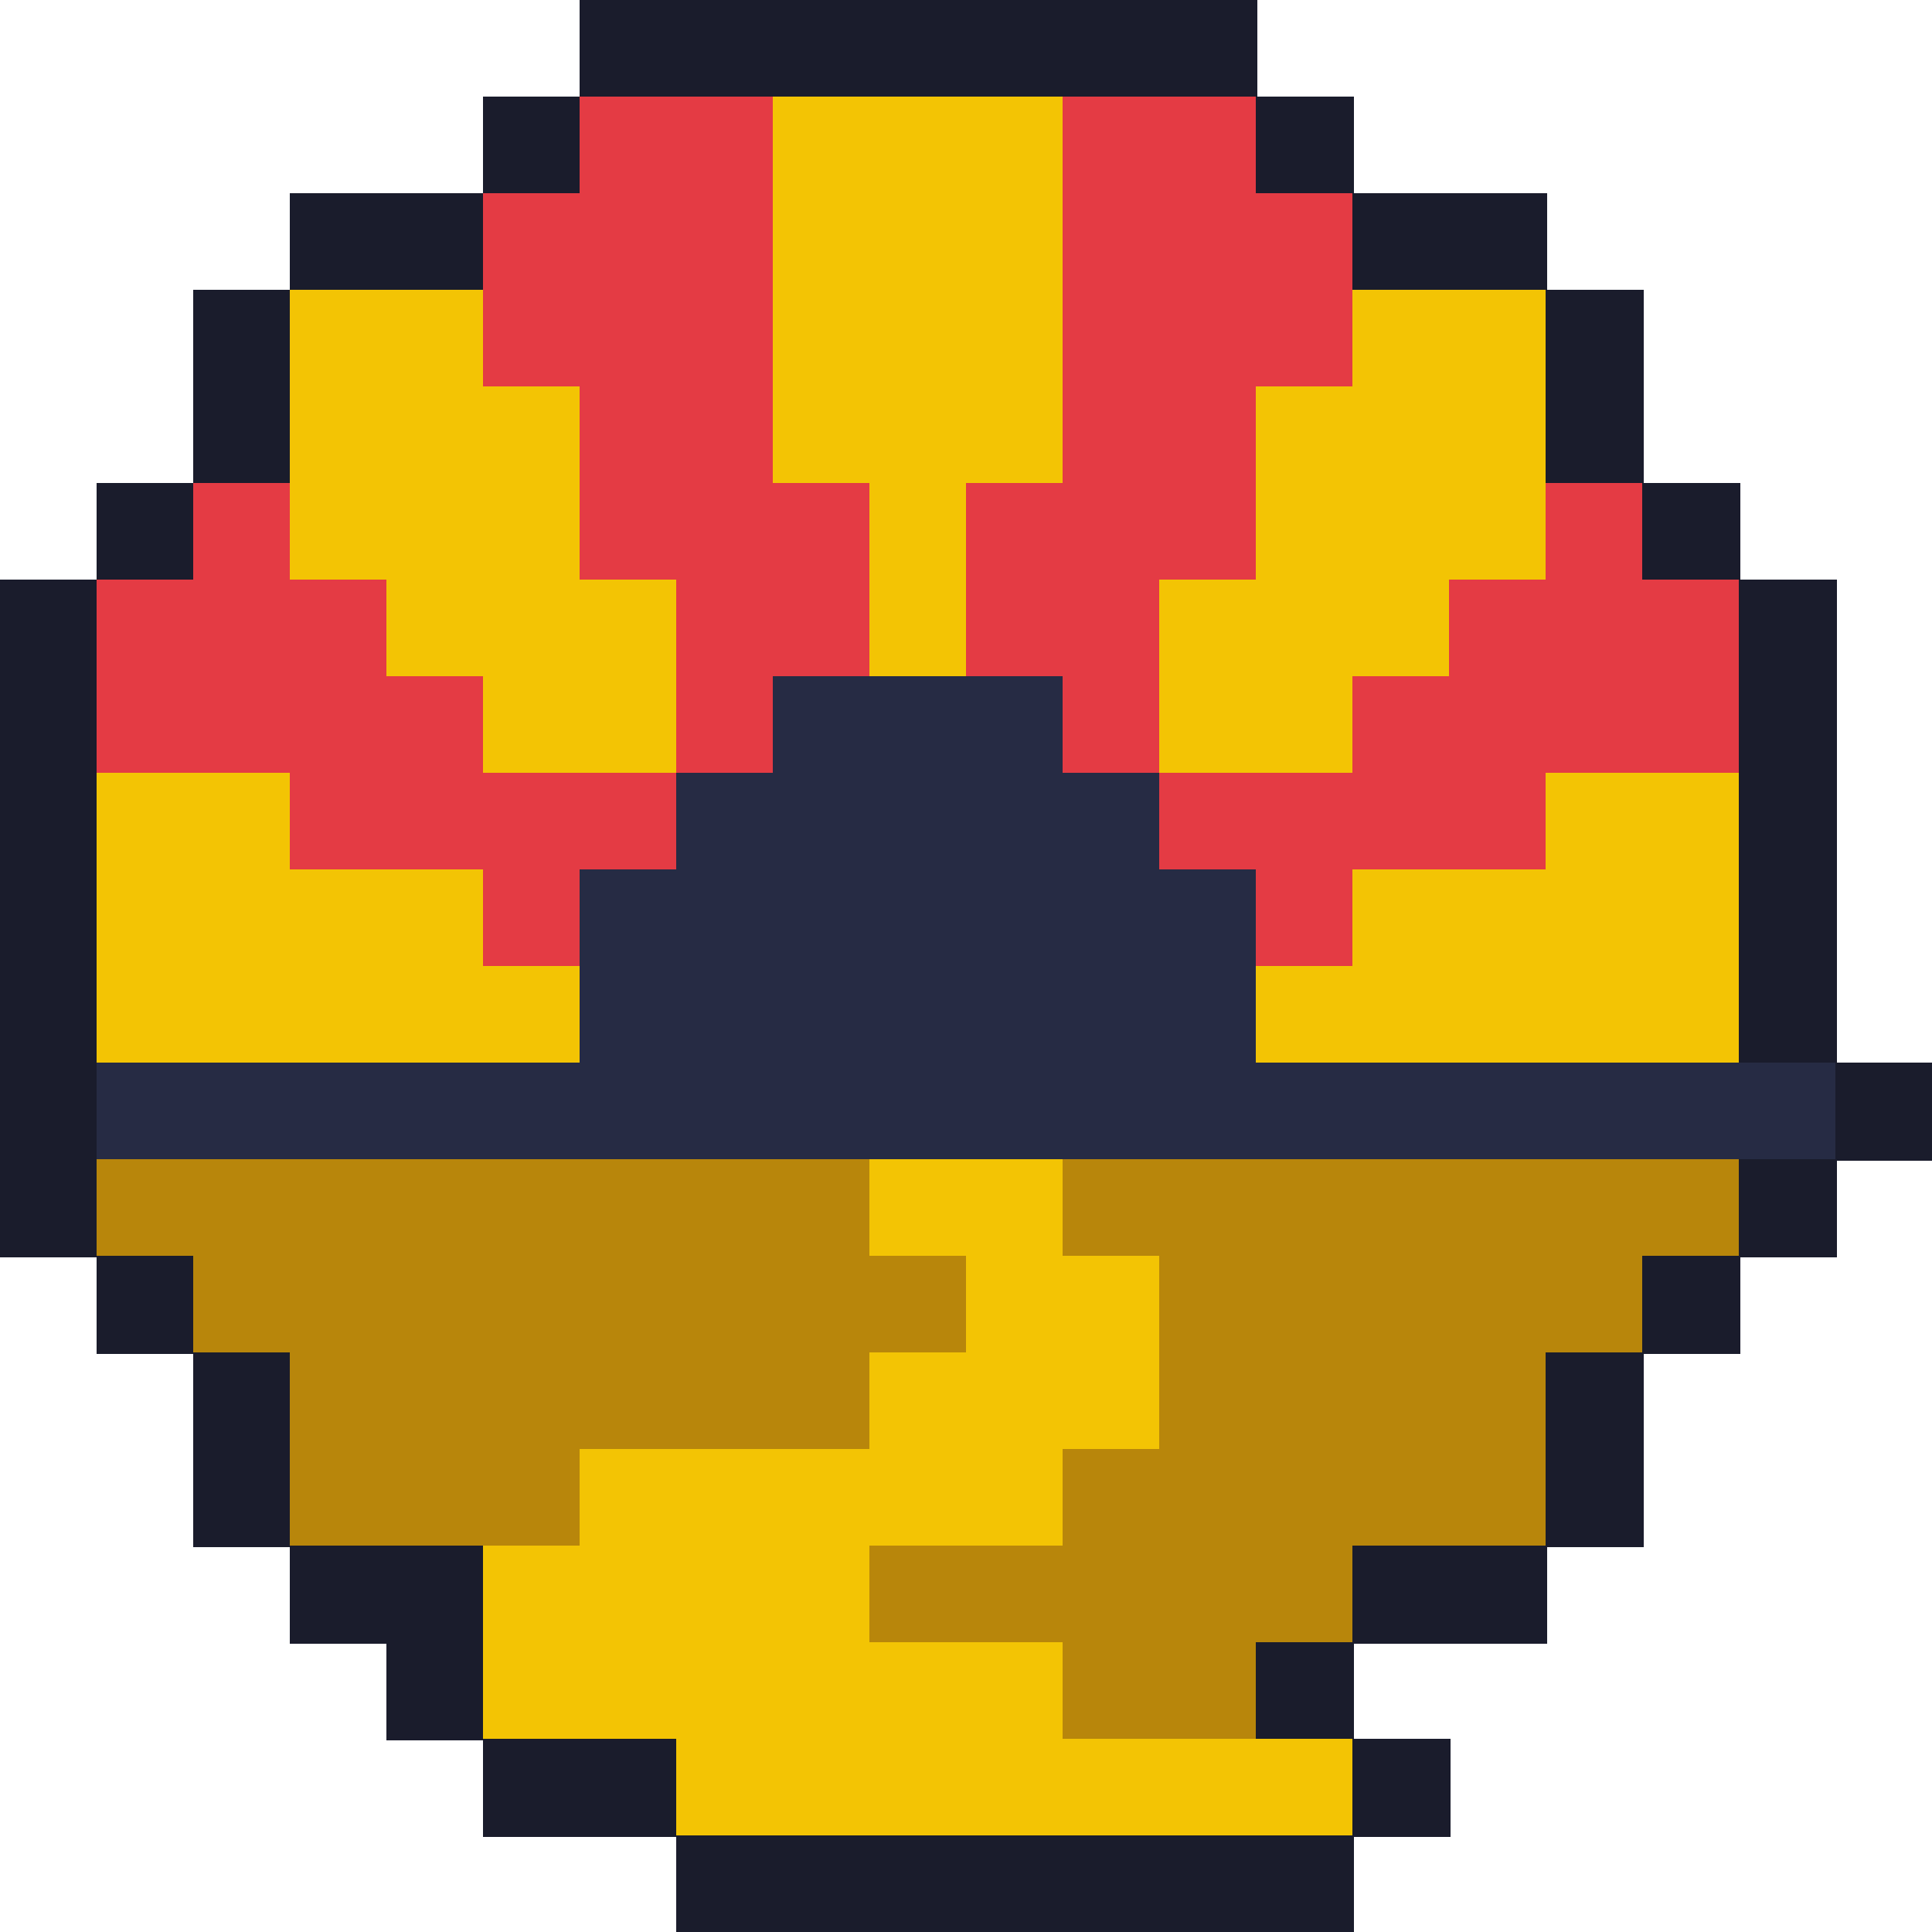
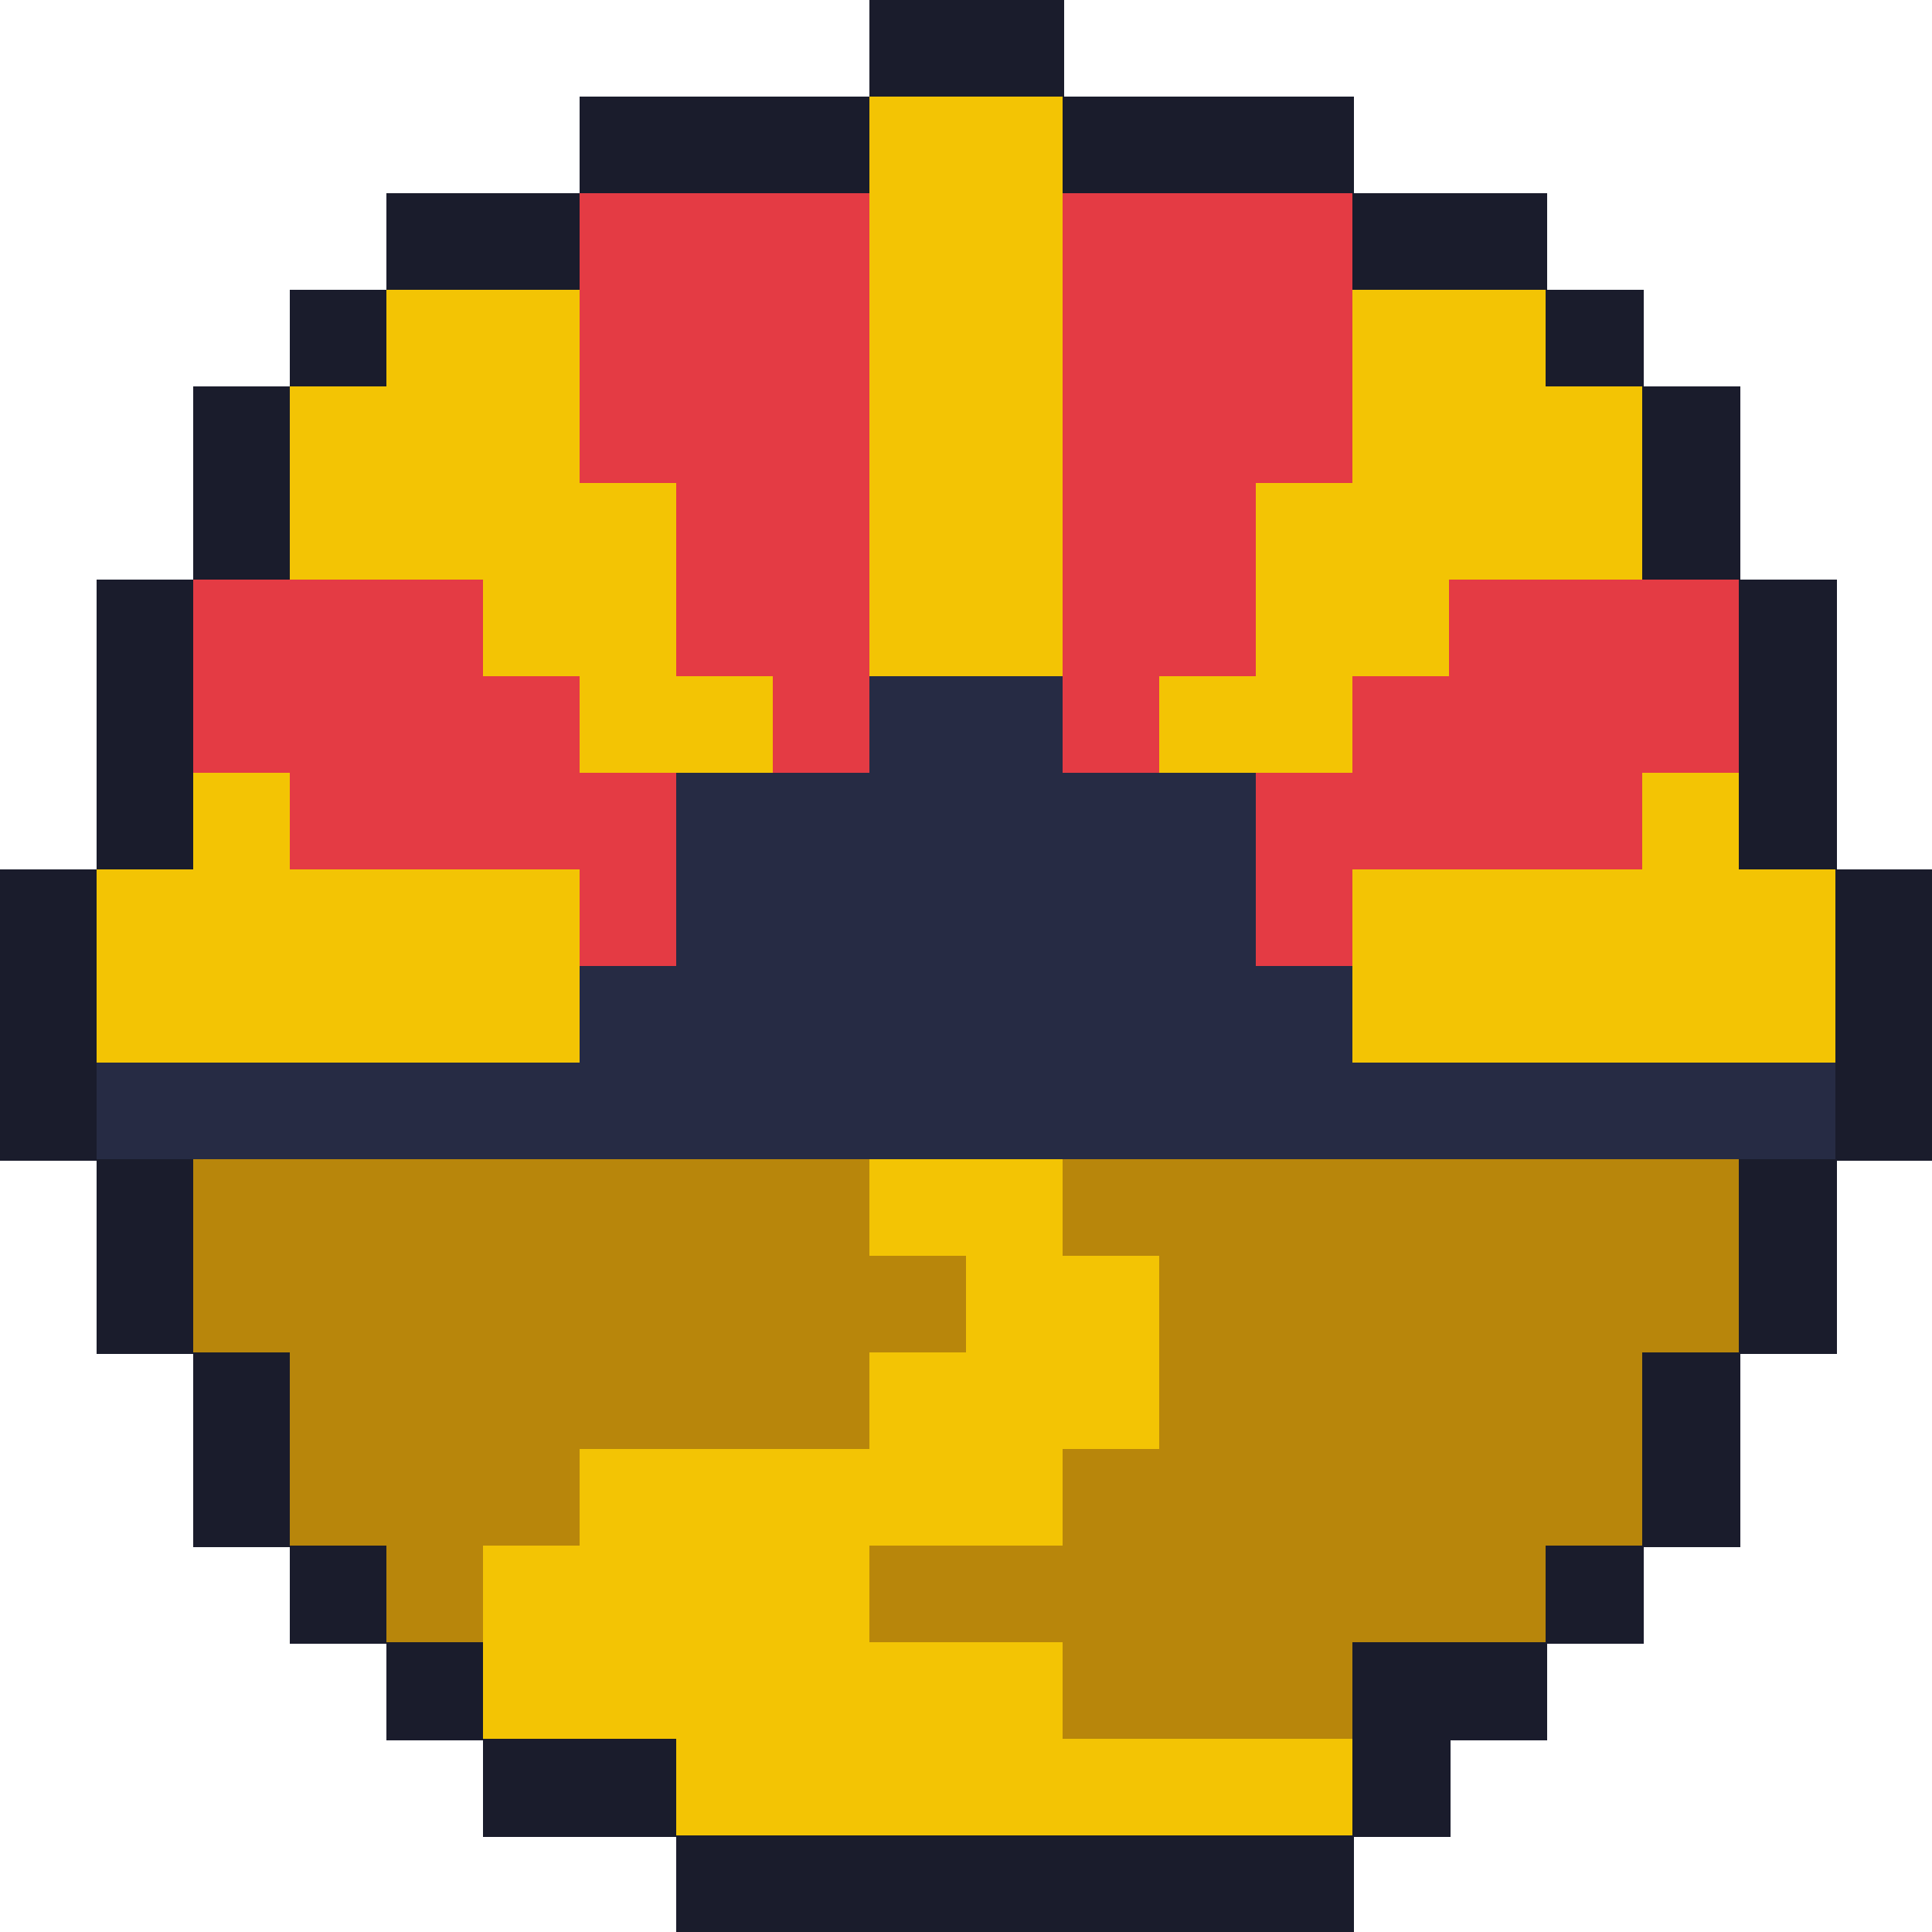
<svg xmlns="http://www.w3.org/2000/svg" viewBox="0 0 20 20" shape-rendering="crispEdges">
-   <rect x="6" y="0" width="1.02" height="1.02" fill="#1a1c2c" />
-   <rect x="7" y="0" width="1.02" height="1.02" fill="#1a1c2c" />
-   <rect x="8" y="0" width="1.02" height="1.02" fill="#1a1c2c" />
  <rect x="9" y="0" width="1.02" height="1.02" fill="#1a1c2c" />
  <rect x="10" y="0" width="1.02" height="1.02" fill="#1a1c2c" />
-   <rect x="11" y="0" width="1.02" height="1.02" fill="#1a1c2c" />
-   <rect x="12" y="0" width="1.02" height="1.02" fill="#1a1c2c" />
-   <rect x="5" y="1" width="1.02" height="1.02" fill="#1a1c2c" />
-   <rect x="6" y="1" width="1.02" height="1.02" fill="#e43b44" />
-   <rect x="7" y="1" width="1.02" height="1.02" fill="#e43b44" />
-   <rect x="8" y="1" width="1.02" height="1.02" fill="#f3c404" />
+   <rect x="6" y="1" width="1.02" height="1.02" fill="#1a1c2c" />
+   <rect x="7" y="1" width="1.02" height="1.02" fill="#1a1c2c" />
+   <rect x="8" y="1" width="1.02" height="1.02" fill="#1a1c2c" />
  <rect x="9" y="1" width="1.02" height="1.02" fill="#f3c404" />
  <rect x="10" y="1" width="1.02" height="1.02" fill="#f3c404" />
-   <rect x="11" y="1" width="1.02" height="1.02" fill="#e43b44" />
-   <rect x="12" y="1" width="1.02" height="1.02" fill="#e43b44" />
+   <rect x="11" y="1" width="1.02" height="1.02" fill="#1a1c2c" />
+   <rect x="12" y="1" width="1.02" height="1.02" fill="#1a1c2c" />
  <rect x="13" y="1" width="1.02" height="1.02" fill="#1a1c2c" />
-   <rect x="3" y="2" width="1.02" height="1.02" fill="#1a1c2c" />
  <rect x="4" y="2" width="1.02" height="1.02" fill="#1a1c2c" />
-   <rect x="5" y="2" width="1.02" height="1.02" fill="#e43b44" />
+   <rect x="5" y="2" width="1.02" height="1.02" fill="#1a1c2c" />
  <rect x="6" y="2" width="1.02" height="1.02" fill="#e43b44" />
  <rect x="7" y="2" width="1.02" height="1.02" fill="#e43b44" />
-   <rect x="8" y="2" width="1.02" height="1.02" fill="#f3c404" />
+   <rect x="8" y="2" width="1.02" height="1.02" fill="#e43b44" />
  <rect x="9" y="2" width="1.02" height="1.02" fill="#f3c404" />
  <rect x="10" y="2" width="1.02" height="1.02" fill="#f3c404" />
  <rect x="11" y="2" width="1.02" height="1.02" fill="#e43b44" />
  <rect x="12" y="2" width="1.02" height="1.02" fill="#e43b44" />
  <rect x="13" y="2" width="1.02" height="1.02" fill="#e43b44" />
  <rect x="14" y="2" width="1.02" height="1.02" fill="#1a1c2c" />
  <rect x="15" y="2" width="1.02" height="1.02" fill="#1a1c2c" />
-   <rect x="2" y="3" width="1.02" height="1.02" fill="#1a1c2c" />
-   <rect x="3" y="3" width="1.02" height="1.02" fill="#f3c404" />
+   <rect x="3" y="3" width="1.02" height="1.02" fill="#1a1c2c" />
  <rect x="4" y="3" width="1.02" height="1.02" fill="#f3c404" />
-   <rect x="5" y="3" width="1.02" height="1.02" fill="#e43b44" />
+   <rect x="5" y="3" width="1.02" height="1.02" fill="#f3c404" />
  <rect x="6" y="3" width="1.02" height="1.02" fill="#e43b44" />
  <rect x="7" y="3" width="1.02" height="1.02" fill="#e43b44" />
-   <rect x="8" y="3" width="1.02" height="1.02" fill="#f3c404" />
+   <rect x="8" y="3" width="1.02" height="1.02" fill="#e43b44" />
  <rect x="9" y="3" width="1.02" height="1.02" fill="#f3c404" />
  <rect x="10" y="3" width="1.02" height="1.02" fill="#f3c404" />
  <rect x="11" y="3" width="1.02" height="1.02" fill="#e43b44" />
  <rect x="12" y="3" width="1.02" height="1.02" fill="#e43b44" />
  <rect x="13" y="3" width="1.02" height="1.02" fill="#e43b44" />
  <rect x="14" y="3" width="1.02" height="1.02" fill="#f3c404" />
  <rect x="15" y="3" width="1.02" height="1.02" fill="#f3c404" />
  <rect x="16" y="3" width="1.02" height="1.02" fill="#1a1c2c" />
  <rect x="2" y="4" width="1.02" height="1.02" fill="#1a1c2c" />
  <rect x="3" y="4" width="1.02" height="1.02" fill="#f3c404" />
  <rect x="4" y="4" width="1.02" height="1.02" fill="#f3c404" />
  <rect x="5" y="4" width="1.02" height="1.02" fill="#f3c404" />
  <rect x="6" y="4" width="1.02" height="1.02" fill="#e43b44" />
  <rect x="7" y="4" width="1.02" height="1.02" fill="#e43b44" />
-   <rect x="8" y="4" width="1.02" height="1.02" fill="#f3c404" />
+   <rect x="8" y="4" width="1.02" height="1.02" fill="#e43b44" />
  <rect x="9" y="4" width="1.02" height="1.02" fill="#f3c404" />
  <rect x="10" y="4" width="1.02" height="1.02" fill="#f3c404" />
  <rect x="11" y="4" width="1.02" height="1.02" fill="#e43b44" />
  <rect x="12" y="4" width="1.02" height="1.02" fill="#e43b44" />
-   <rect x="13" y="4" width="1.02" height="1.02" fill="#f3c404" />
+   <rect x="13" y="4" width="1.02" height="1.02" fill="#e43b44" />
  <rect x="14" y="4" width="1.02" height="1.02" fill="#f3c404" />
  <rect x="15" y="4" width="1.02" height="1.02" fill="#f3c404" />
-   <rect x="16" y="4" width="1.02" height="1.02" fill="#1a1c2c" />
-   <rect x="1" y="5" width="1.02" height="1.02" fill="#1a1c2c" />
-   <rect x="2" y="5" width="1.02" height="1.02" fill="#e43b44" />
+   <rect x="16" y="4" width="1.02" height="1.02" fill="#f3c404" />
+   <rect x="17" y="4" width="1.02" height="1.02" fill="#1a1c2c" />
+   <rect x="2" y="5" width="1.02" height="1.02" fill="#1a1c2c" />
  <rect x="3" y="5" width="1.02" height="1.02" fill="#f3c404" />
  <rect x="4" y="5" width="1.02" height="1.02" fill="#f3c404" />
  <rect x="5" y="5" width="1.02" height="1.02" fill="#f3c404" />
-   <rect x="6" y="5" width="1.02" height="1.02" fill="#e43b44" />
+   <rect x="6" y="5" width="1.02" height="1.02" fill="#f3c404" />
  <rect x="7" y="5" width="1.02" height="1.02" fill="#e43b44" />
  <rect x="8" y="5" width="1.02" height="1.02" fill="#e43b44" />
  <rect x="9" y="5" width="1.02" height="1.02" fill="#f3c404" />
-   <rect x="10" y="5" width="1.02" height="1.02" fill="#e43b44" />
+   <rect x="10" y="5" width="1.02" height="1.02" fill="#f3c404" />
  <rect x="11" y="5" width="1.02" height="1.02" fill="#e43b44" />
  <rect x="12" y="5" width="1.02" height="1.02" fill="#e43b44" />
  <rect x="13" y="5" width="1.02" height="1.02" fill="#f3c404" />
  <rect x="14" y="5" width="1.02" height="1.02" fill="#f3c404" />
  <rect x="15" y="5" width="1.02" height="1.02" fill="#f3c404" />
-   <rect x="16" y="5" width="1.02" height="1.02" fill="#e43b44" />
+   <rect x="16" y="5" width="1.02" height="1.02" fill="#f3c404" />
  <rect x="17" y="5" width="1.02" height="1.02" fill="#1a1c2c" />
-   <rect x="0" y="6" width="1.02" height="1.02" fill="#1a1c2c" />
-   <rect x="1" y="6" width="1.02" height="1.02" fill="#e43b44" />
+   <rect x="1" y="6" width="1.02" height="1.02" fill="#1a1c2c" />
  <rect x="2" y="6" width="1.02" height="1.02" fill="#e43b44" />
  <rect x="3" y="6" width="1.02" height="1.02" fill="#e43b44" />
-   <rect x="4" y="6" width="1.02" height="1.02" fill="#f3c404" />
+   <rect x="4" y="6" width="1.02" height="1.02" fill="#e43b44" />
  <rect x="5" y="6" width="1.02" height="1.02" fill="#f3c404" />
  <rect x="6" y="6" width="1.02" height="1.02" fill="#f3c404" />
  <rect x="7" y="6" width="1.02" height="1.02" fill="#e43b44" />
  <rect x="8" y="6" width="1.02" height="1.02" fill="#e43b44" />
  <rect x="9" y="6" width="1.02" height="1.02" fill="#f3c404" />
-   <rect x="10" y="6" width="1.02" height="1.02" fill="#e43b44" />
+   <rect x="10" y="6" width="1.02" height="1.02" fill="#f3c404" />
  <rect x="11" y="6" width="1.02" height="1.02" fill="#e43b44" />
-   <rect x="12" y="6" width="1.02" height="1.02" fill="#f3c404" />
+   <rect x="12" y="6" width="1.02" height="1.02" fill="#e43b44" />
  <rect x="13" y="6" width="1.02" height="1.02" fill="#f3c404" />
  <rect x="14" y="6" width="1.02" height="1.02" fill="#f3c404" />
  <rect x="15" y="6" width="1.02" height="1.02" fill="#e43b44" />
  <rect x="16" y="6" width="1.02" height="1.02" fill="#e43b44" />
  <rect x="17" y="6" width="1.02" height="1.02" fill="#e43b44" />
  <rect x="18" y="6" width="1.02" height="1.02" fill="#1a1c2c" />
-   <rect x="0" y="7" width="1.02" height="1.02" fill="#1a1c2c" />
-   <rect x="1" y="7" width="1.02" height="1.02" fill="#e43b44" />
+   <rect x="1" y="7" width="1.02" height="1.02" fill="#1a1c2c" />
  <rect x="2" y="7" width="1.02" height="1.02" fill="#e43b44" />
  <rect x="3" y="7" width="1.02" height="1.02" fill="#e43b44" />
  <rect x="4" y="7" width="1.02" height="1.02" fill="#e43b44" />
-   <rect x="5" y="7" width="1.02" height="1.02" fill="#f3c404" />
+   <rect x="5" y="7" width="1.02" height="1.02" fill="#e43b44" />
  <rect x="6" y="7" width="1.02" height="1.02" fill="#f3c404" />
-   <rect x="7" y="7" width="1.02" height="1.02" fill="#e43b44" />
-   <rect x="8" y="7" width="1.02" height="1.02" fill="#262b44" />
+   <rect x="7" y="7" width="1.02" height="1.02" fill="#f3c404" />
+   <rect x="8" y="7" width="1.02" height="1.02" fill="#e43b44" />
  <rect x="9" y="7" width="1.02" height="1.02" fill="#262b44" />
  <rect x="10" y="7" width="1.02" height="1.02" fill="#262b44" />
  <rect x="11" y="7" width="1.02" height="1.02" fill="#e43b44" />
  <rect x="12" y="7" width="1.02" height="1.02" fill="#f3c404" />
  <rect x="13" y="7" width="1.02" height="1.02" fill="#f3c404" />
  <rect x="14" y="7" width="1.02" height="1.02" fill="#e43b44" />
  <rect x="15" y="7" width="1.02" height="1.02" fill="#e43b44" />
  <rect x="16" y="7" width="1.02" height="1.02" fill="#e43b44" />
  <rect x="17" y="7" width="1.02" height="1.02" fill="#e43b44" />
  <rect x="18" y="7" width="1.02" height="1.02" fill="#1a1c2c" />
-   <rect x="0" y="8" width="1.02" height="1.02" fill="#1a1c2c" />
-   <rect x="1" y="8" width="1.02" height="1.02" fill="#f3c404" />
+   <rect x="1" y="8" width="1.02" height="1.02" fill="#1a1c2c" />
  <rect x="2" y="8" width="1.02" height="1.02" fill="#f3c404" />
  <rect x="3" y="8" width="1.02" height="1.02" fill="#e43b44" />
  <rect x="4" y="8" width="1.02" height="1.02" fill="#e43b44" />
  <rect x="5" y="8" width="1.02" height="1.02" fill="#e43b44" />
  <rect x="6" y="8" width="1.02" height="1.02" fill="#e43b44" />
  <rect x="7" y="8" width="1.02" height="1.02" fill="#262b44" />
  <rect x="8" y="8" width="1.02" height="1.02" fill="#262b44" />
  <rect x="9" y="8" width="1.02" height="1.02" fill="#262b44" />
  <rect x="10" y="8" width="1.02" height="1.02" fill="#262b44" />
  <rect x="11" y="8" width="1.02" height="1.02" fill="#262b44" />
-   <rect x="12" y="8" width="1.02" height="1.02" fill="#e43b44" />
+   <rect x="12" y="8" width="1.02" height="1.02" fill="#262b44" />
  <rect x="13" y="8" width="1.02" height="1.02" fill="#e43b44" />
  <rect x="14" y="8" width="1.02" height="1.02" fill="#e43b44" />
  <rect x="15" y="8" width="1.02" height="1.02" fill="#e43b44" />
-   <rect x="16" y="8" width="1.02" height="1.02" fill="#f3c404" />
+   <rect x="16" y="8" width="1.02" height="1.02" fill="#e43b44" />
  <rect x="17" y="8" width="1.02" height="1.02" fill="#f3c404" />
  <rect x="18" y="8" width="1.02" height="1.02" fill="#1a1c2c" />
  <rect x="0" y="9" width="1.02" height="1.02" fill="#1a1c2c" />
  <rect x="1" y="9" width="1.02" height="1.02" fill="#f3c404" />
  <rect x="2" y="9" width="1.02" height="1.02" fill="#f3c404" />
  <rect x="3" y="9" width="1.02" height="1.02" fill="#f3c404" />
  <rect x="4" y="9" width="1.02" height="1.02" fill="#f3c404" />
-   <rect x="5" y="9" width="1.02" height="1.02" fill="#e43b44" />
-   <rect x="6" y="9" width="1.02" height="1.02" fill="#262b44" />
+   <rect x="5" y="9" width="1.02" height="1.02" fill="#f3c404" />
+   <rect x="6" y="9" width="1.02" height="1.02" fill="#e43b44" />
  <rect x="7" y="9" width="1.02" height="1.02" fill="#262b44" />
  <rect x="8" y="9" width="1.02" height="1.02" fill="#262b44" />
  <rect x="9" y="9" width="1.02" height="1.02" fill="#262b44" />
  <rect x="10" y="9" width="1.02" height="1.02" fill="#262b44" />
  <rect x="11" y="9" width="1.02" height="1.02" fill="#262b44" />
  <rect x="12" y="9" width="1.02" height="1.02" fill="#262b44" />
  <rect x="13" y="9" width="1.02" height="1.02" fill="#e43b44" />
  <rect x="14" y="9" width="1.02" height="1.02" fill="#f3c404" />
  <rect x="15" y="9" width="1.02" height="1.02" fill="#f3c404" />
  <rect x="16" y="9" width="1.02" height="1.02" fill="#f3c404" />
  <rect x="17" y="9" width="1.02" height="1.02" fill="#f3c404" />
-   <rect x="18" y="9" width="1.02" height="1.02" fill="#1a1c2c" />
+   <rect x="18" y="9" width="1.02" height="1.02" fill="#f3c404" />
+   <rect x="19" y="9" width="1.02" height="1.02" fill="#1a1c2c" />
  <rect x="0" y="10" width="1.02" height="1.02" fill="#1a1c2c" />
  <rect x="1" y="10" width="1.02" height="1.02" fill="#f3c404" />
  <rect x="2" y="10" width="1.02" height="1.02" fill="#f3c404" />
  <rect x="3" y="10" width="1.02" height="1.02" fill="#f3c404" />
  <rect x="4" y="10" width="1.02" height="1.02" fill="#f3c404" />
  <rect x="5" y="10" width="1.02" height="1.02" fill="#f3c404" />
  <rect x="6" y="10" width="1.02" height="1.02" fill="#262b44" />
  <rect x="7" y="10" width="1.02" height="1.02" fill="#262b44" />
  <rect x="8" y="10" width="1.02" height="1.02" fill="#262b44" />
  <rect x="9" y="10" width="1.02" height="1.02" fill="#262b44" />
  <rect x="10" y="10" width="1.02" height="1.02" fill="#262b44" />
  <rect x="11" y="10" width="1.02" height="1.02" fill="#262b44" />
  <rect x="12" y="10" width="1.02" height="1.02" fill="#262b44" />
-   <rect x="13" y="10" width="1.02" height="1.02" fill="#f3c404" />
+   <rect x="13" y="10" width="1.02" height="1.02" fill="#262b44" />
  <rect x="14" y="10" width="1.02" height="1.02" fill="#f3c404" />
  <rect x="15" y="10" width="1.02" height="1.02" fill="#f3c404" />
  <rect x="16" y="10" width="1.02" height="1.02" fill="#f3c404" />
  <rect x="17" y="10" width="1.02" height="1.02" fill="#f3c404" />
-   <rect x="18" y="10" width="1.02" height="1.02" fill="#1a1c2c" />
+   <rect x="18" y="10" width="1.02" height="1.02" fill="#f3c404" />
+   <rect x="19" y="10" width="1.02" height="1.02" fill="#1a1c2c" />
  <rect x="0" y="11" width="1.02" height="1.02" fill="#1a1c2c" />
  <rect x="1" y="11" width="1.02" height="1.02" fill="#262b44" />
  <rect x="2" y="11" width="1.02" height="1.02" fill="#262b44" />
  <rect x="3" y="11" width="1.02" height="1.02" fill="#262b44" />
  <rect x="4" y="11" width="1.02" height="1.02" fill="#262b44" />
  <rect x="5" y="11" width="1.02" height="1.02" fill="#262b44" />
  <rect x="6" y="11" width="1.02" height="1.02" fill="#262b44" />
  <rect x="7" y="11" width="1.02" height="1.02" fill="#262b44" />
  <rect x="8" y="11" width="1.02" height="1.02" fill="#262b44" />
  <rect x="9" y="11" width="1.02" height="1.02" fill="#262b44" />
  <rect x="10" y="11" width="1.02" height="1.02" fill="#262b44" />
  <rect x="11" y="11" width="1.02" height="1.02" fill="#262b44" />
  <rect x="12" y="11" width="1.02" height="1.02" fill="#262b44" />
  <rect x="13" y="11" width="1.02" height="1.02" fill="#262b44" />
  <rect x="14" y="11" width="1.02" height="1.02" fill="#262b44" />
  <rect x="15" y="11" width="1.02" height="1.02" fill="#262b44" />
  <rect x="16" y="11" width="1.02" height="1.02" fill="#262b44" />
  <rect x="17" y="11" width="1.02" height="1.02" fill="#262b44" />
  <rect x="18" y="11" width="1.02" height="1.02" fill="#262b44" />
  <rect x="19" y="11" width="1.02" height="1.02" fill="#1a1c2c" />
-   <rect x="0" y="12" width="1.02" height="1.02" fill="#1a1c2c" />
-   <rect x="1" y="12" width="1.02" height="1.02" fill="#b8860b" />
+   <rect x="1" y="12" width="1.02" height="1.02" fill="#1a1c2c" />
  <rect x="2" y="12" width="1.02" height="1.02" fill="#b8860b" />
  <rect x="3" y="12" width="1.02" height="1.02" fill="#b8860b" />
  <rect x="4" y="12" width="1.02" height="1.02" fill="#b8860b" />
  <rect x="5" y="12" width="1.02" height="1.02" fill="#b8860b" />
  <rect x="6" y="12" width="1.02" height="1.02" fill="#b8860b" />
  <rect x="7" y="12" width="1.02" height="1.02" fill="#b8860b" />
  <rect x="8" y="12" width="1.02" height="1.02" fill="#b8860b" />
  <rect x="9" y="12" width="1.02" height="1.02" fill="#f3c404" />
  <rect x="10" y="12" width="1.02" height="1.02" fill="#f3c404" />
  <rect x="11" y="12" width="1.02" height="1.02" fill="#b8860b" />
  <rect x="12" y="12" width="1.02" height="1.02" fill="#b8860b" />
  <rect x="13" y="12" width="1.02" height="1.02" fill="#b8860b" />
  <rect x="14" y="12" width="1.02" height="1.02" fill="#b8860b" />
  <rect x="15" y="12" width="1.02" height="1.02" fill="#b8860b" />
  <rect x="16" y="12" width="1.02" height="1.02" fill="#b8860b" />
  <rect x="17" y="12" width="1.02" height="1.02" fill="#b8860b" />
  <rect x="18" y="12" width="1.02" height="1.02" fill="#1a1c2c" />
  <rect x="1" y="13" width="1.02" height="1.02" fill="#1a1c2c" />
  <rect x="2" y="13" width="1.02" height="1.02" fill="#b8860b" />
  <rect x="3" y="13" width="1.02" height="1.02" fill="#b8860b" />
  <rect x="4" y="13" width="1.02" height="1.02" fill="#b8860b" />
  <rect x="5" y="13" width="1.02" height="1.02" fill="#b8860b" />
  <rect x="6" y="13" width="1.02" height="1.02" fill="#b8860b" />
  <rect x="7" y="13" width="1.02" height="1.02" fill="#b8860b" />
  <rect x="8" y="13" width="1.02" height="1.02" fill="#b8860b" />
  <rect x="9" y="13" width="1.02" height="1.02" fill="#b8860b" />
  <rect x="10" y="13" width="1.02" height="1.02" fill="#f3c404" />
  <rect x="11" y="13" width="1.02" height="1.02" fill="#f3c404" />
  <rect x="12" y="13" width="1.02" height="1.02" fill="#b8860b" />
  <rect x="13" y="13" width="1.02" height="1.02" fill="#b8860b" />
  <rect x="14" y="13" width="1.02" height="1.02" fill="#b8860b" />
  <rect x="15" y="13" width="1.02" height="1.02" fill="#b8860b" />
  <rect x="16" y="13" width="1.02" height="1.02" fill="#b8860b" />
-   <rect x="17" y="13" width="1.02" height="1.02" fill="#1a1c2c" />
+   <rect x="17" y="13" width="1.02" height="1.02" fill="#b8860b" />
+   <rect x="18" y="13" width="1.02" height="1.02" fill="#1a1c2c" />
  <rect x="2" y="14" width="1.02" height="1.02" fill="#1a1c2c" />
  <rect x="3" y="14" width="1.02" height="1.02" fill="#b8860b" />
  <rect x="4" y="14" width="1.02" height="1.02" fill="#b8860b" />
  <rect x="5" y="14" width="1.02" height="1.02" fill="#b8860b" />
  <rect x="6" y="14" width="1.02" height="1.02" fill="#b8860b" />
  <rect x="7" y="14" width="1.02" height="1.02" fill="#b8860b" />
  <rect x="8" y="14" width="1.02" height="1.02" fill="#b8860b" />
  <rect x="9" y="14" width="1.02" height="1.02" fill="#f3c404" />
  <rect x="10" y="14" width="1.02" height="1.02" fill="#f3c404" />
  <rect x="11" y="14" width="1.02" height="1.02" fill="#f3c404" />
  <rect x="12" y="14" width="1.02" height="1.02" fill="#b8860b" />
  <rect x="13" y="14" width="1.02" height="1.02" fill="#b8860b" />
  <rect x="14" y="14" width="1.02" height="1.02" fill="#b8860b" />
  <rect x="15" y="14" width="1.02" height="1.02" fill="#b8860b" />
-   <rect x="16" y="14" width="1.02" height="1.02" fill="#1a1c2c" />
+   <rect x="16" y="14" width="1.02" height="1.02" fill="#b8860b" />
+   <rect x="17" y="14" width="1.02" height="1.02" fill="#1a1c2c" />
  <rect x="2" y="15" width="1.02" height="1.02" fill="#1a1c2c" />
  <rect x="3" y="15" width="1.02" height="1.02" fill="#b8860b" />
  <rect x="4" y="15" width="1.02" height="1.02" fill="#b8860b" />
  <rect x="5" y="15" width="1.02" height="1.02" fill="#b8860b" />
  <rect x="6" y="15" width="1.02" height="1.02" fill="#f3c404" />
  <rect x="7" y="15" width="1.02" height="1.02" fill="#f3c404" />
  <rect x="8" y="15" width="1.02" height="1.02" fill="#f3c404" />
  <rect x="9" y="15" width="1.02" height="1.02" fill="#f3c404" />
  <rect x="10" y="15" width="1.02" height="1.02" fill="#f3c404" />
  <rect x="11" y="15" width="1.02" height="1.02" fill="#b8860b" />
  <rect x="12" y="15" width="1.02" height="1.02" fill="#b8860b" />
  <rect x="13" y="15" width="1.02" height="1.02" fill="#b8860b" />
  <rect x="14" y="15" width="1.02" height="1.02" fill="#b8860b" />
  <rect x="15" y="15" width="1.02" height="1.02" fill="#b8860b" />
-   <rect x="16" y="15" width="1.02" height="1.02" fill="#1a1c2c" />
+   <rect x="16" y="15" width="1.02" height="1.02" fill="#b8860b" />
+   <rect x="17" y="15" width="1.02" height="1.02" fill="#1a1c2c" />
  <rect x="3" y="16" width="1.02" height="1.02" fill="#1a1c2c" />
-   <rect x="4" y="16" width="1.02" height="1.02" fill="#1a1c2c" />
+   <rect x="4" y="16" width="1.02" height="1.02" fill="#b8860b" />
  <rect x="5" y="16" width="1.02" height="1.02" fill="#f3c404" />
  <rect x="6" y="16" width="1.02" height="1.02" fill="#f3c404" />
  <rect x="7" y="16" width="1.02" height="1.02" fill="#f3c404" />
  <rect x="8" y="16" width="1.02" height="1.02" fill="#f3c404" />
  <rect x="9" y="16" width="1.02" height="1.02" fill="#b8860b" />
  <rect x="10" y="16" width="1.02" height="1.02" fill="#b8860b" />
  <rect x="11" y="16" width="1.02" height="1.02" fill="#b8860b" />
  <rect x="12" y="16" width="1.02" height="1.02" fill="#b8860b" />
  <rect x="13" y="16" width="1.02" height="1.02" fill="#b8860b" />
-   <rect x="14" y="16" width="1.02" height="1.02" fill="#1a1c2c" />
-   <rect x="15" y="16" width="1.02" height="1.02" fill="#1a1c2c" />
+   <rect x="14" y="16" width="1.02" height="1.02" fill="#b8860b" />
+   <rect x="15" y="16" width="1.02" height="1.02" fill="#b8860b" />
+   <rect x="16" y="16" width="1.02" height="1.02" fill="#1a1c2c" />
  <rect x="4" y="17" width="1.02" height="1.02" fill="#1a1c2c" />
  <rect x="5" y="17" width="1.02" height="1.02" fill="#f3c404" />
  <rect x="6" y="17" width="1.02" height="1.02" fill="#f3c404" />
  <rect x="7" y="17" width="1.02" height="1.02" fill="#f3c404" />
  <rect x="8" y="17" width="1.02" height="1.02" fill="#f3c404" />
  <rect x="9" y="17" width="1.02" height="1.02" fill="#f3c404" />
  <rect x="10" y="17" width="1.02" height="1.02" fill="#f3c404" />
  <rect x="11" y="17" width="1.02" height="1.02" fill="#b8860b" />
  <rect x="12" y="17" width="1.02" height="1.02" fill="#b8860b" />
-   <rect x="13" y="17" width="1.02" height="1.02" fill="#1a1c2c" />
+   <rect x="13" y="17" width="1.02" height="1.02" fill="#b8860b" />
+   <rect x="14" y="17" width="1.02" height="1.02" fill="#1a1c2c" />
+   <rect x="15" y="17" width="1.02" height="1.02" fill="#1a1c2c" />
  <rect x="5" y="18" width="1.02" height="1.02" fill="#1a1c2c" />
  <rect x="6" y="18" width="1.02" height="1.02" fill="#1a1c2c" />
  <rect x="7" y="18" width="1.02" height="1.02" fill="#f3c404" />
  <rect x="8" y="18" width="1.02" height="1.02" fill="#f3c404" />
  <rect x="9" y="18" width="1.02" height="1.02" fill="#f3c404" />
  <rect x="10" y="18" width="1.02" height="1.02" fill="#f3c404" />
  <rect x="11" y="18" width="1.02" height="1.02" fill="#f3c404" />
  <rect x="12" y="18" width="1.02" height="1.02" fill="#f3c404" />
  <rect x="13" y="18" width="1.02" height="1.02" fill="#f3c404" />
  <rect x="14" y="18" width="1.02" height="1.02" fill="#1a1c2c" />
  <rect x="7" y="19" width="1.02" height="1.02" fill="#1a1c2c" />
  <rect x="8" y="19" width="1.02" height="1.02" fill="#1a1c2c" />
  <rect x="9" y="19" width="1.02" height="1.02" fill="#1a1c2c" />
  <rect x="10" y="19" width="1.02" height="1.02" fill="#1a1c2c" />
  <rect x="11" y="19" width="1.02" height="1.02" fill="#1a1c2c" />
  <rect x="12" y="19" width="1.02" height="1.02" fill="#1a1c2c" />
  <rect x="13" y="19" width="1.02" height="1.02" fill="#1a1c2c" />
</svg>
